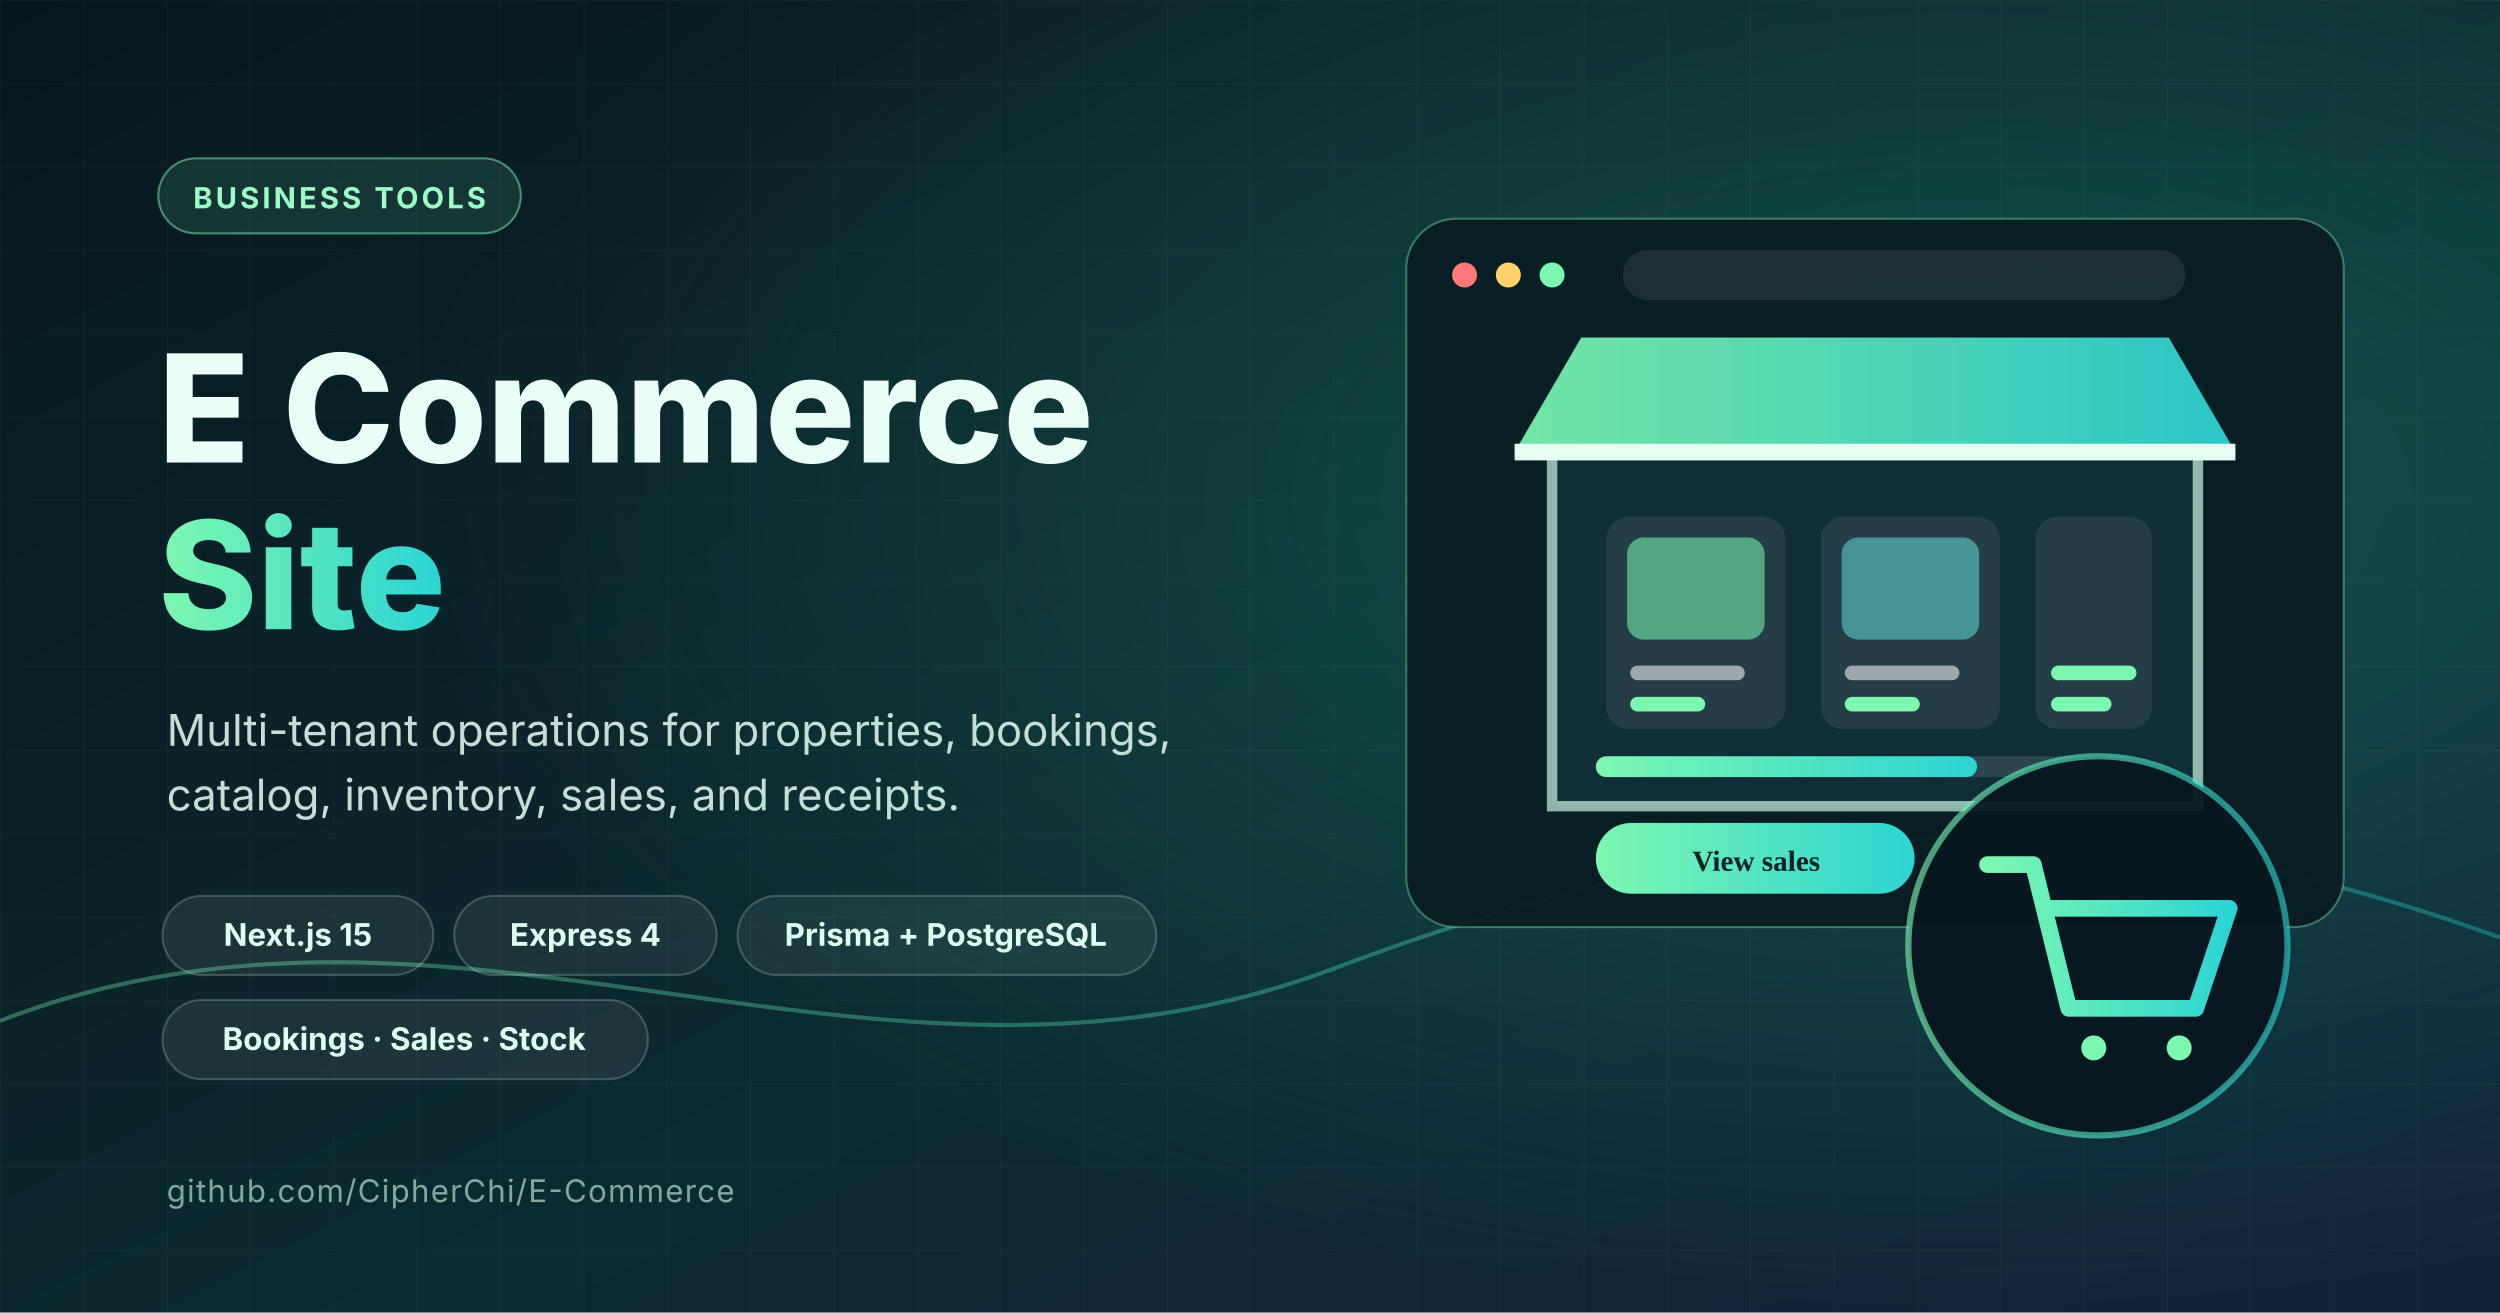
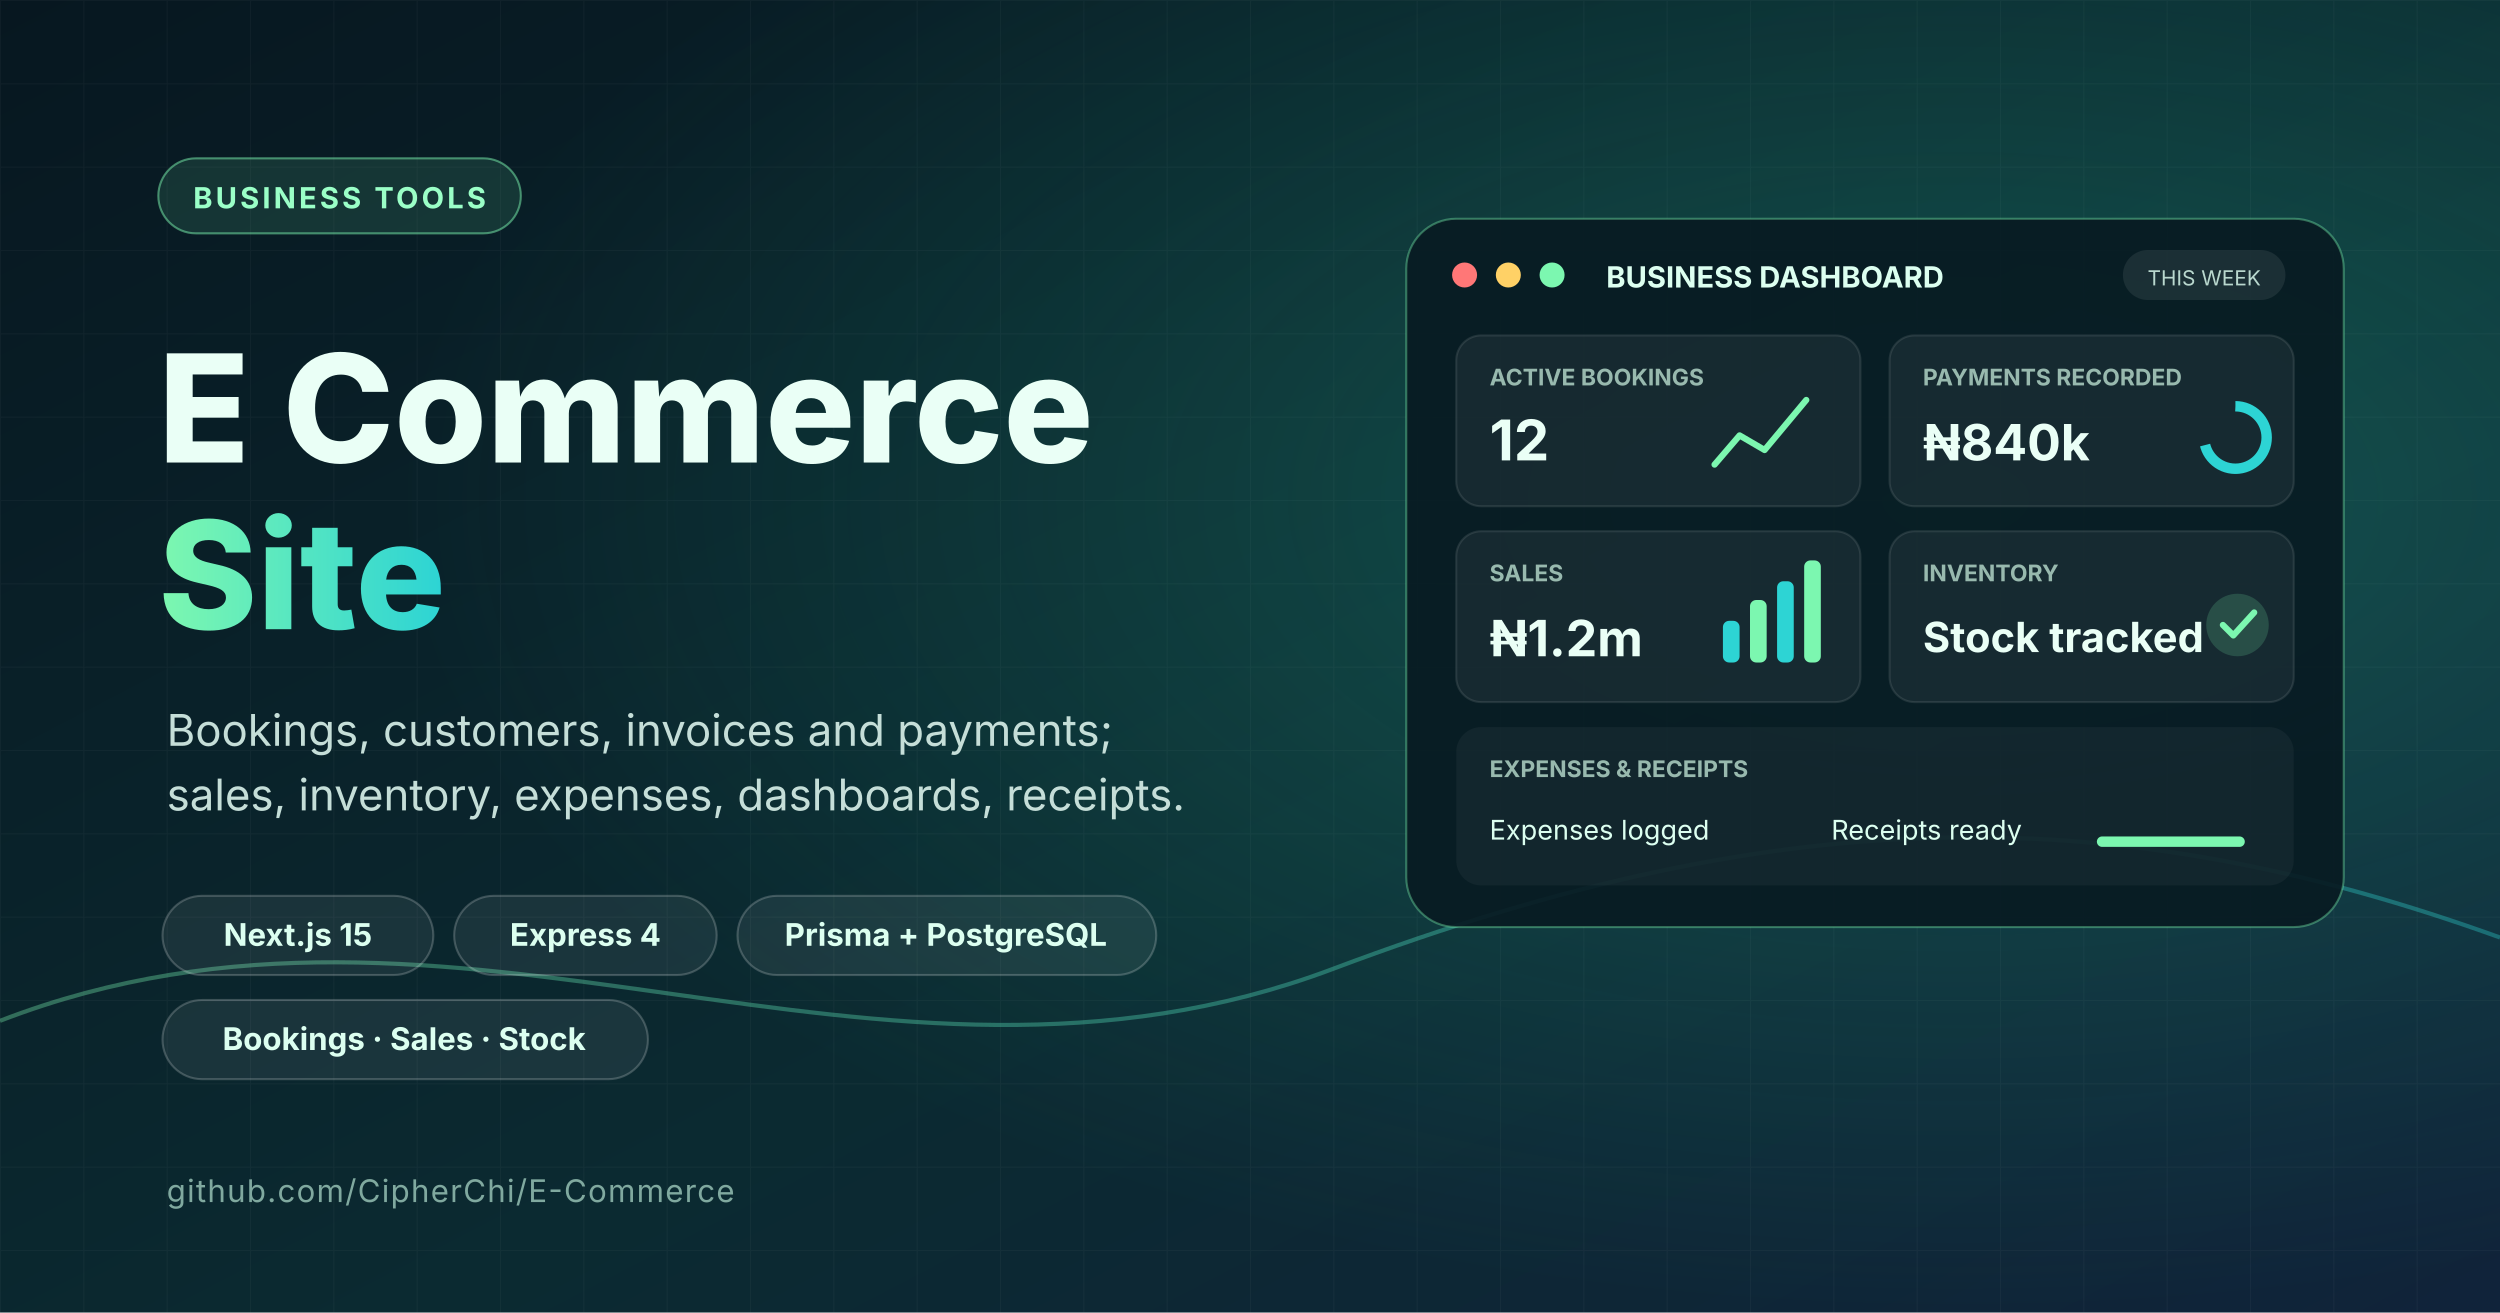
<svg xmlns="http://www.w3.org/2000/svg" viewBox="0 0 1200 630" width="1200" height="630" role="img" aria-labelledby="title description">
  <defs>
    <linearGradient id="background" x1="0" y1="0" x2="1" y2="1">
      <stop offset="0" stop-color="#071720" />
      <stop offset="0.58" stop-color="#0b2a31" />
      <stop offset="1" stop-color="#10233a" />
    </linearGradient>
    <radialGradient id="glow" cx="0.78" cy="0.38" r="0.62">
      <stop offset="0" stop-color="#2dd4a7" stop-opacity="0.25" />
      <stop offset="1" stop-color="#2dd4a7" stop-opacity="0" />
    </radialGradient>
    <linearGradient id="accent" x1="0" y1="0" x2="1" y2="0">
      <stop offset="0" stop-color="#7cf7b0" />
      <stop offset="1" stop-color="#2dd4d4" />
    </linearGradient>
    <pattern id="grid" width="40" height="40" patternUnits="userSpaceOnUse">
      <path d="M40 0H0V40" fill="none" stroke="#fff" stroke-opacity="0.035" />
    </pattern>
  </defs>
  <rect width="1200" height="630" fill="url(#background)" />
  <rect width="1200" height="630" fill="url(#grid)" />
  <rect width="1200" height="630" fill="url(#glow)" />
  <path d="M0 490C220 405 420 548 640 465S1020 385 1200 450" fill="none" stroke="url(#accent)" stroke-opacity=".35" stroke-width="2" />
  <g font-family="system-ui, -apple-system, BlinkMacSystemFont, 'Segoe UI', sans-serif">
    <rect x="76" y="76" width="174" height="36" rx="18" fill="#7cf7b0" fill-opacity=".12" stroke="#7cf7b0" stroke-opacity=".5" />
    <text x="163" y="100" text-anchor="middle" font-size="14" font-weight="700" fill="#9affc7" letter-spacing="1.5">BUSINESS TOOLS</text>
    <text x="76" y="222" font-size="72" font-weight="760" fill="#eafff6">E Commerce</text>
    <text x="76" y="302" font-size="72" font-weight="760" fill="url(#accent)">Site</text>
-     <text x="80" y="358" font-size="21" fill="#c5ded8">Multi-tenant operations for properties, bookings,</text>
-     <text x="80" y="389" font-size="21" fill="#c5ded8">catalog, inventory, sales, and receipts.</text>
+     <text x="80" y="358" font-size="21" fill="#c5ded8">Bookings, customers, invoices and payments;</text>
+     <text x="80" y="389" font-size="21" fill="#c5ded8">sales, inventory, expenses, dashboards, receipts.</text>
    <g font-size="15" font-weight="650" fill="#dcfff0">
      <rect x="78" y="430" width="130" height="38" rx="19" fill="#fff" fill-opacity=".07" stroke="#fff" stroke-opacity=".2" />
      <text x="143" y="454" text-anchor="middle">Next.js 15</text>
      <rect x="218" y="430" width="126" height="38" rx="19" fill="#fff" fill-opacity=".07" stroke="#fff" stroke-opacity=".2" />
      <text x="281" y="454" text-anchor="middle">Express 4</text>
      <rect x="354" y="430" width="201" height="38" rx="19" fill="#fff" fill-opacity=".07" stroke="#fff" stroke-opacity=".2" />
      <text x="454" y="454" text-anchor="middle">Prisma + PostgreSQL</text>
      <rect x="78" y="480" width="233" height="38" rx="19" fill="#fff" fill-opacity=".07" stroke="#fff" stroke-opacity=".2" />
      <text x="194" y="504" text-anchor="middle">Bookings · Sales · Stock</text>
    </g>
    <text x="80" y="577" font-size="15" fill="#80a99f" letter-spacing=".6">github.com/CipherChi/E-Commerce</text>
  </g>
-   <g transform="translate(675 105)">
+   <g transform="translate(675 105)" font-family="system-ui, -apple-system, BlinkMacSystemFont, 'Segoe UI', sans-serif">
    <rect width="450" height="340" rx="24" fill="#081b22" fill-opacity=".92" stroke="#7cf7b0" stroke-opacity=".38" />
    <circle cx="28" cy="27" r="6" fill="#ff7777" />
    <circle cx="49" cy="27" r="6" fill="#ffd166" />
    <circle cx="70" cy="27" r="6" fill="#7cf7b0" />
-     <rect x="104" y="15" width="270" height="24" rx="12" fill="#fff" fill-opacity=".08" />
-     <path d="M52 112h346l-32-55H84z" fill="url(#accent)" fill-opacity=".92" />
-     <path d="M70 112v170h310V112" fill="#102e37" stroke="#c8f5e2" stroke-opacity=".7" stroke-width="5" />
-     <path d="M52 112h346" stroke="#e6fff3" stroke-width="8" />
-     <rect x="96" y="143" width="86" height="102" rx="11" fill="#fff" fill-opacity=".08" />
-     <rect x="106" y="153" width="66" height="49" rx="8" fill="#7cf7b0" fill-opacity=".56" />
-     <path d="M111 218h48" stroke="#fff" stroke-opacity=".55" stroke-width="7" stroke-linecap="round" />
-     <path d="M111 233h29" stroke="#7cf7b0" stroke-width="7" stroke-linecap="round" />
-     <rect x="199" y="143" width="86" height="102" rx="11" fill="#fff" fill-opacity=".08" />
-     <rect x="209" y="153" width="66" height="49" rx="8" fill="#62dada" fill-opacity=".55" />
-     <path d="M214 218h48" stroke="#fff" stroke-opacity=".55" stroke-width="7" stroke-linecap="round" />
-     <path d="M214 233h29" stroke="#7cf7b0" stroke-width="7" stroke-linecap="round" />
-     <rect x="302" y="143" width="56" height="102" rx="11" fill="#fff" fill-opacity=".08" />
-     <path d="M313 218h34M313 233h22" stroke="#7cf7b0" stroke-width="7" stroke-linecap="round" />
-     <rect x="91" y="258" width="258" height="10" rx="5" fill="#fff" fill-opacity=".12" />
-     <rect x="91" y="258" width="183" height="10" rx="5" fill="url(#accent)" />
-     <rect x="91" y="290" width="153" height="34" rx="17" fill="url(#accent)" />
-     <text x="168" y="313" text-anchor="middle" font-size="14" font-weight="700" fill="#082126">View sales</text>
-   </g>
-   <g transform="translate(900 350)" fill="none" stroke="url(#accent)" stroke-width="8" stroke-linecap="round" stroke-linejoin="round">
-     <circle cx="107" cy="104" r="91" fill="#071720" fill-opacity=".94" stroke-width="3" stroke-opacity=".62" />
-     <path d="M54 65h22l17 69h61l16-48H83" />
-     <circle cx="105" cy="153" r="6" fill="#7cf7b0" stroke="none" />
-     <circle cx="146" cy="153" r="6" fill="#7cf7b0" stroke="none" />
+     <text x="96" y="33" font-size="14" font-weight="700" fill="#dcfff0">BUSINESS DASHBOARD</text>
+     <rect x="344" y="15" width="78" height="24" rx="12" fill="#fff" fill-opacity=".08" />
+     <text x="383" y="32" text-anchor="middle" font-size="10" fill="#b9d8ce">THIS WEEK</text>
+     <rect x="24" y="56" width="194" height="82" rx="12" fill="#fff" fill-opacity=".055" stroke="#fff" stroke-opacity=".1" />
+     <text x="40" y="80" font-size="11" font-weight="650" fill="#98b9ae">ACTIVE BOOKINGS</text>
+     <text x="40" y="116" font-size="27" font-weight="700" fill="#eafff6">12</text>
+     <path d="M148 118l12-14 12 7 20-24" fill="none" stroke="#7cf7b0" stroke-width="3" stroke-linecap="round" stroke-linejoin="round" />
+     <rect x="232" y="56" width="194" height="82" rx="12" fill="#fff" fill-opacity=".055" stroke="#fff" stroke-opacity=".1" />
+     <text x="248" y="80" font-size="11" font-weight="650" fill="#98b9ae">PAYMENTS RECORDED</text>
+     <text x="248" y="116" font-size="24" font-weight="700" fill="#eafff6">₦840k</text>
+     <circle cx="398" cy="105" r="15" fill="none" stroke="#2dd4d4" stroke-width="5" stroke-dasharray="67 28" transform="rotate(-90 398 105)" />
+     <rect x="24" y="150" width="194" height="82" rx="12" fill="#fff" fill-opacity=".055" stroke="#fff" stroke-opacity=".1" />
+     <text x="40" y="174" font-size="11" font-weight="650" fill="#98b9ae">SALES</text>
+     <text x="40" y="210" font-size="24" font-weight="700" fill="#eafff6">₦1.2m</text>
+     <rect x="152" y="193" width="8" height="20" rx="3" fill="#2dd4d4" />
+     <rect x="165" y="183" width="8" height="30" rx="3" fill="#7cf7b0" />
+     <rect x="178" y="174" width="8" height="39" rx="3" fill="#2dd4d4" />
+     <rect x="191" y="164" width="8" height="49" rx="3" fill="#7cf7b0" />
+     <rect x="232" y="150" width="194" height="82" rx="12" fill="#fff" fill-opacity=".055" stroke="#fff" stroke-opacity=".1" />
+     <text x="248" y="174" font-size="11" font-weight="650" fill="#98b9ae">INVENTORY</text>
+     <text x="248" y="208" font-size="20" font-weight="700" fill="#eafff6">Stock tracked</text>
+     <circle cx="399" cy="195" r="15" fill="#7cf7b0" fill-opacity=".18" />
+     <path d="M392 195l5 5 10-11" fill="none" stroke="#7cf7b0" stroke-width="3" stroke-linecap="round" stroke-linejoin="round" />
+     <rect x="24" y="244" width="402" height="76" rx="12" fill="#fff" fill-opacity=".04" />
+     <text x="40" y="268" font-size="11" font-weight="650" fill="#98b9ae">EXPENSES &amp; RECEIPTS</text>
+     <text x="40" y="298" font-size="13" fill="#dcfff0">Expenses logged</text>
+     <text x="204" y="298" font-size="13" fill="#dcfff0">Receipts ready</text>
+     <path d="M334 299h66" stroke="#7cf7b0" stroke-width="5" stroke-linecap="round" />
  </g>
</svg>
